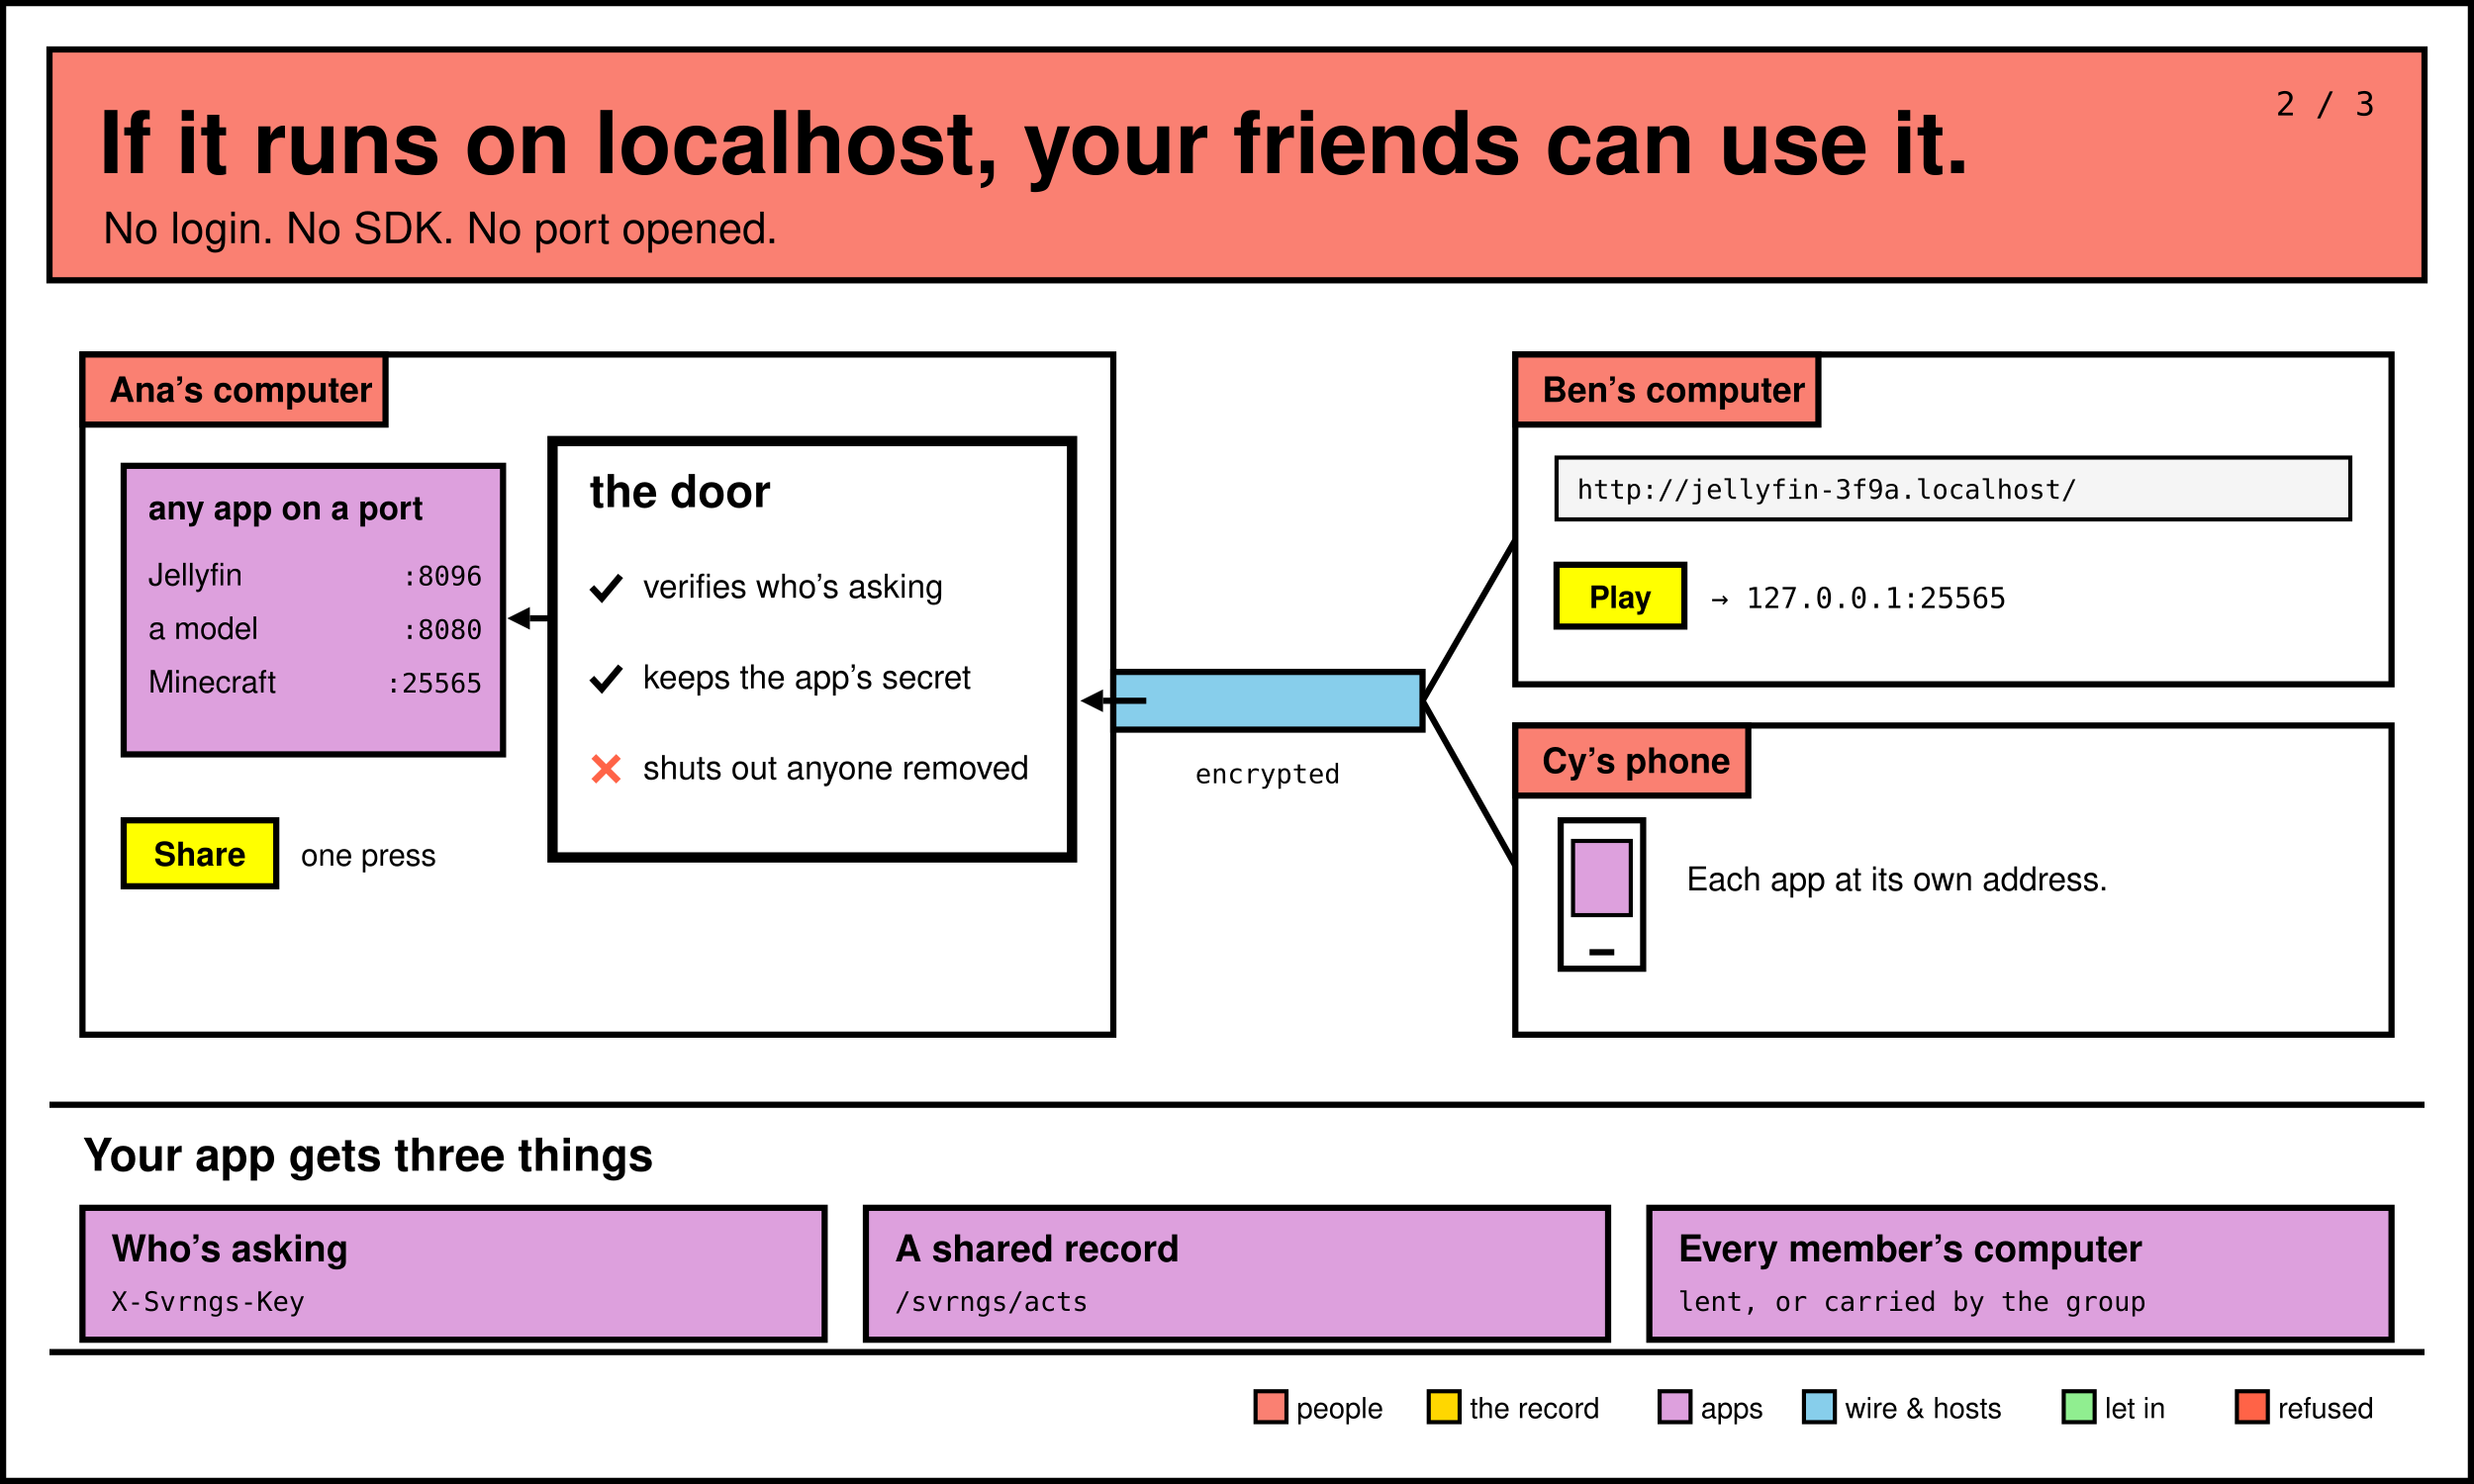
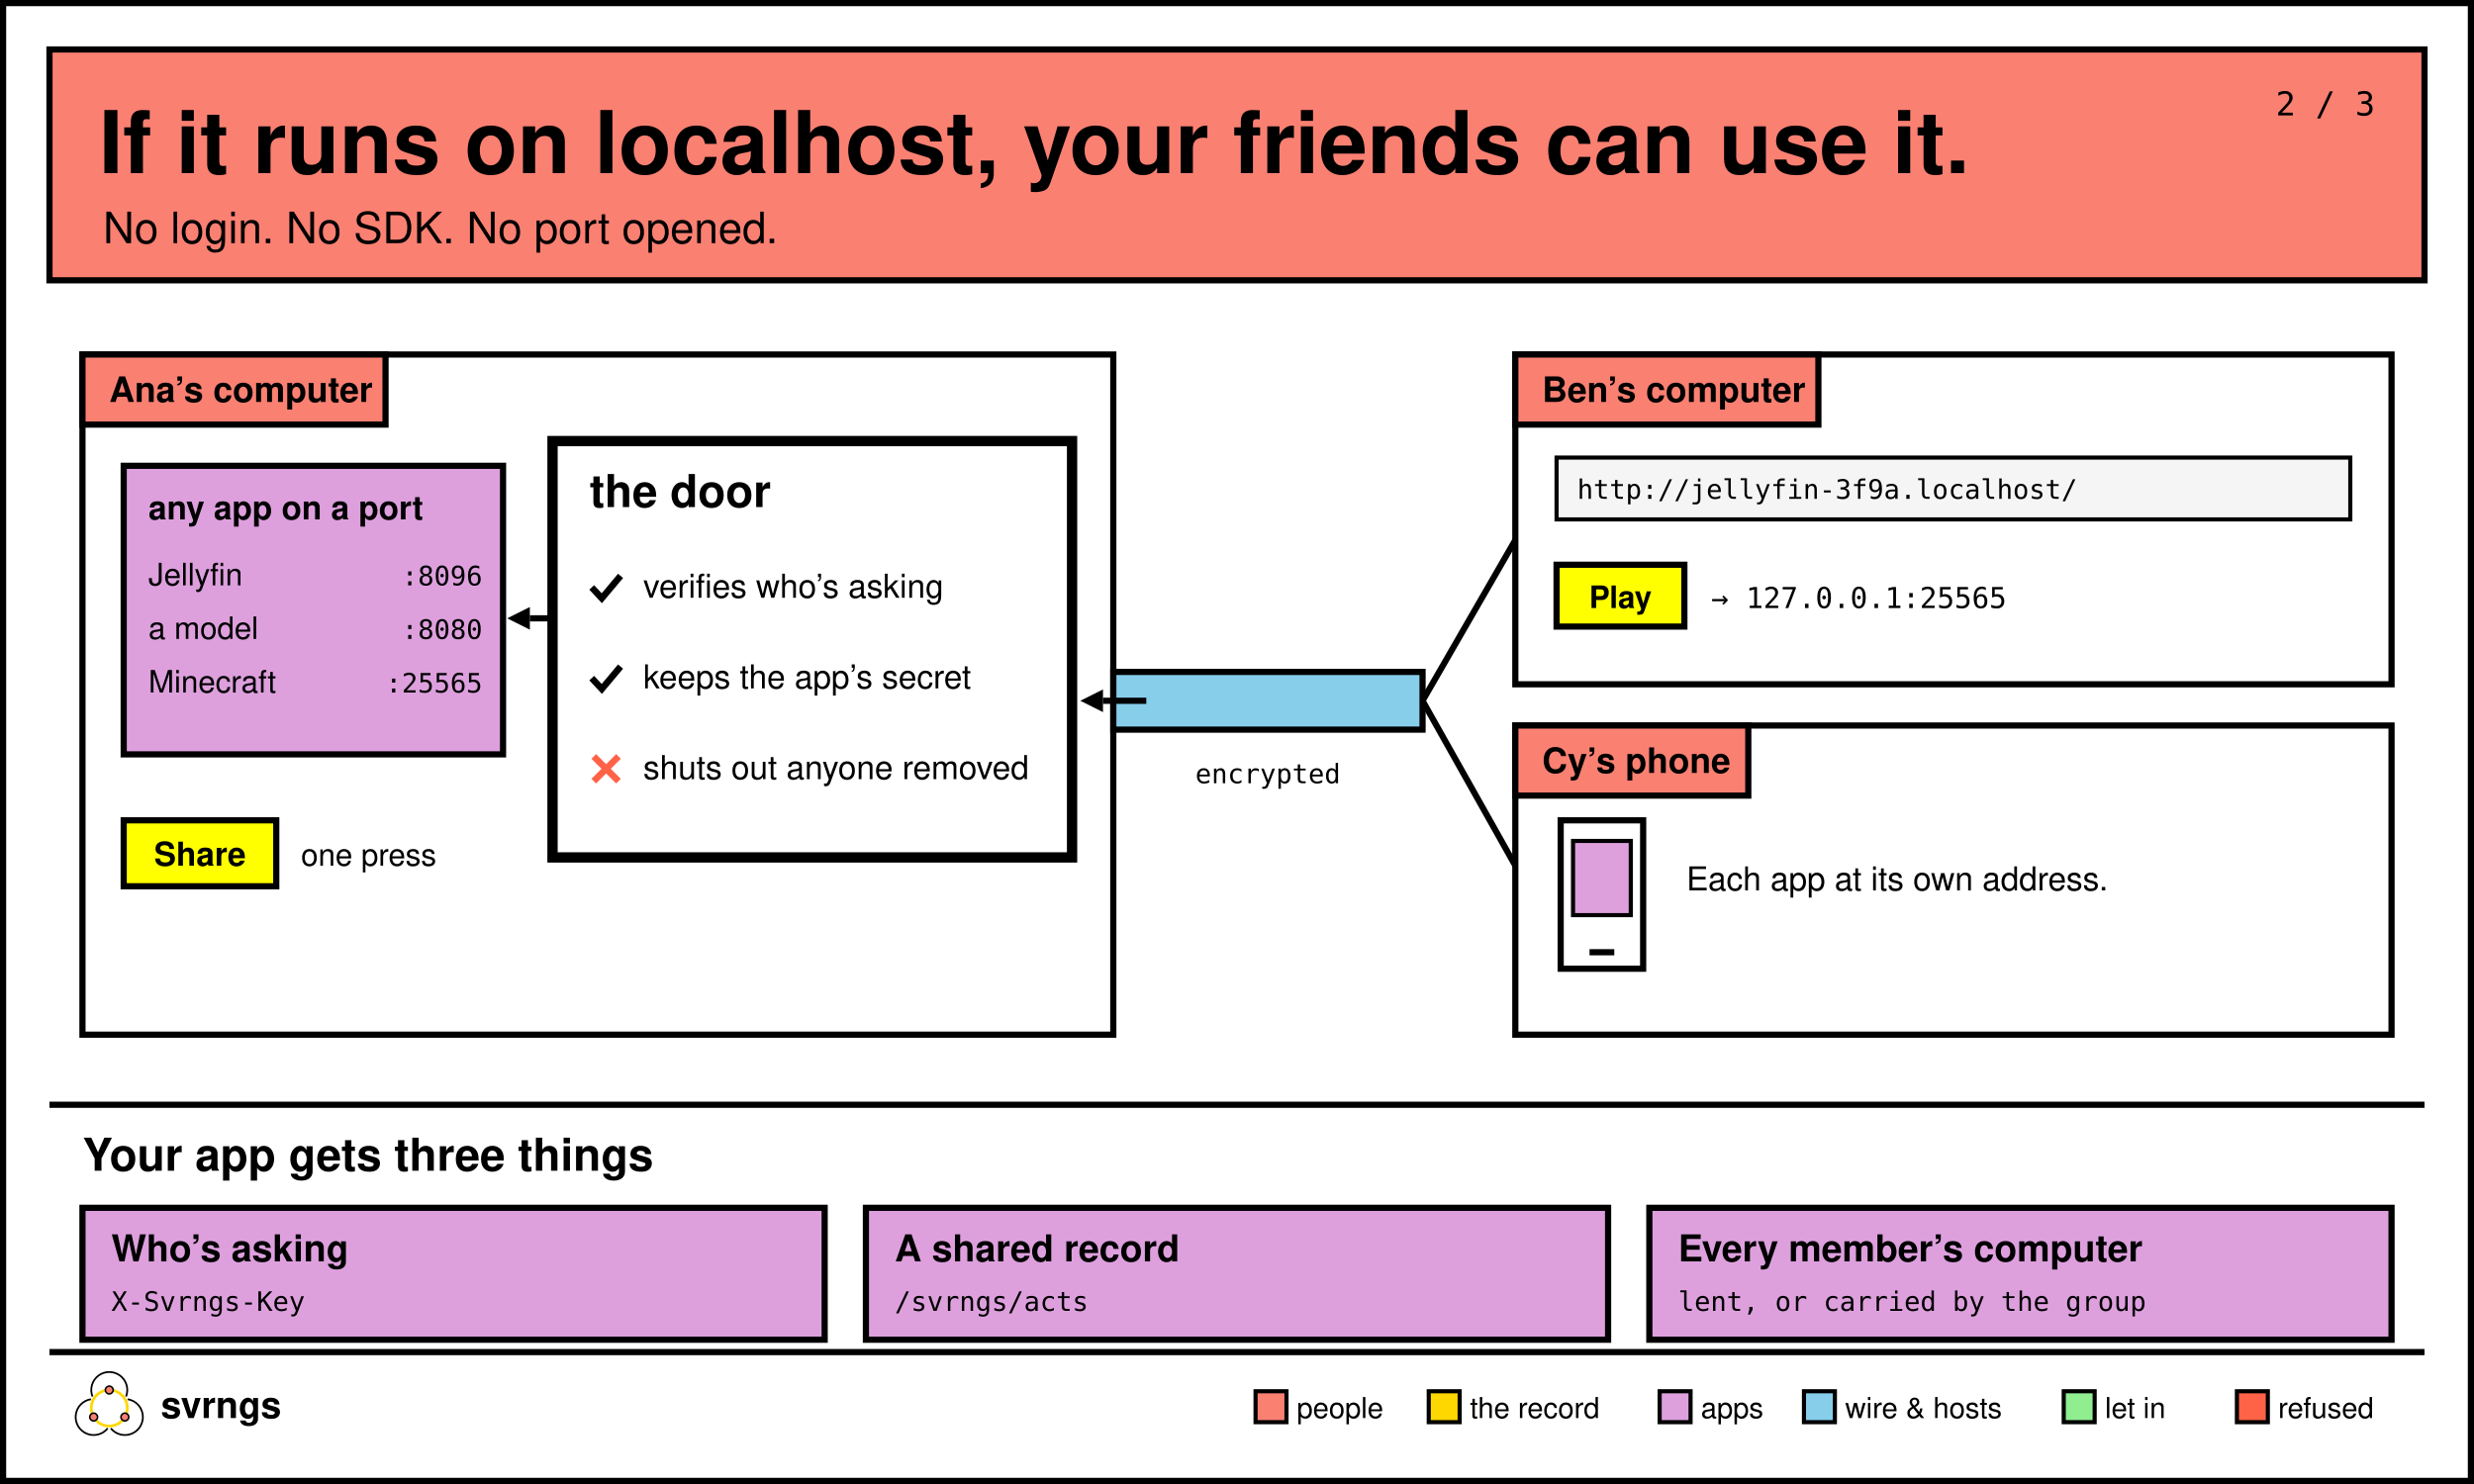
<svg xmlns="http://www.w3.org/2000/svg" viewBox="0 0 1200 720" width="1200" height="720" role="img" aria-labelledby="t d">
  <rect x="0" y="0" width="1200" height="720" fill="white" />
  <rect x="1.5" y="1.5" width="1197" height="717" fill="none" stroke="black" stroke-width="3" />
  <rect x="24" y="24" width="1152" height="112" fill="salmon" stroke="black" stroke-width="3" />
  <text x="48" y="84" font-family="system-ui, -apple-system, 'Segoe UI', Helvetica, Arial, sans-serif" font-size="42" font-weight="900" text-anchor="start" fill="black">If it runs on localhost, your friends can use it.</text>
  <text x="50" y="118" font-family="system-ui, -apple-system, 'Segoe UI', Helvetica, Arial, sans-serif" font-size="21" font-weight="400" text-anchor="start" fill="black">No login. No SDK. No port opened.</text>
  <text x="1152" y="56" font-family="ui-monospace, 'SF Mono', SFMono-Regular, Menlo, Consolas, monospace" font-size="16" font-weight="400" text-anchor="end" fill="black">2 / 3</text>
  <rect x="40" y="172" width="500" height="330" fill="white" stroke="black" stroke-width="3" />
  <rect x="40" y="172" width="147" height="34" fill="salmon" stroke="black" stroke-width="3" />
  <text x="53" y="195" font-family="system-ui, -apple-system, 'Segoe UI', Helvetica, Arial, sans-serif" font-size="17" font-weight="700" text-anchor="start" fill="black">Ana’s computer</text>
  <rect x="60" y="226" width="184" height="140" fill="plum" stroke="black" stroke-width="3" />
  <text x="72" y="252" font-family="system-ui, -apple-system, 'Segoe UI', Helvetica, Arial, sans-serif" font-size="16" font-weight="700" text-anchor="start" fill="black">any app on a port</text>
  <text x="72" y="284" font-family="system-ui, -apple-system, 'Segoe UI', Helvetica, Arial, sans-serif" font-size="15" font-weight="400" text-anchor="start" fill="black">Jellyfin</text>
  <text x="234" y="284" font-family="ui-monospace, 'SF Mono', SFMono-Regular, Menlo, Consolas, monospace" font-size="13" font-weight="400" text-anchor="end" fill="black">:8096</text>
  <text x="72" y="310" font-family="system-ui, -apple-system, 'Segoe UI', Helvetica, Arial, sans-serif" font-size="15" font-weight="400" text-anchor="start" fill="black">a model</text>
  <text x="234" y="310" font-family="ui-monospace, 'SF Mono', SFMono-Regular, Menlo, Consolas, monospace" font-size="13" font-weight="400" text-anchor="end" fill="black">:8080</text>
  <text x="72" y="336" font-family="system-ui, -apple-system, 'Segoe UI', Helvetica, Arial, sans-serif" font-size="15" font-weight="400" text-anchor="start" fill="black">Minecraft</text>
  <text x="234" y="336" font-family="ui-monospace, 'SF Mono', SFMono-Regular, Menlo, Consolas, monospace" font-size="13" font-weight="400" text-anchor="end" fill="black">:25565</text>
  <rect x="60" y="398" width="74" height="32" fill="yellow" stroke="black" stroke-width="3" />
  <text x="97" y="420" font-family="system-ui, -apple-system, 'Segoe UI', Helvetica, Arial, sans-serif" font-size="16" font-weight="700" text-anchor="middle" fill="black">Share</text>
  <text x="146" y="420" font-family="system-ui, -apple-system, 'Segoe UI', Helvetica, Arial, sans-serif" font-size="15" font-weight="400" text-anchor="start" fill="black">one press</text>
  <line x1="268" y1="300" x2="257" y2="300" stroke="black" stroke-width="3" />
  <path d="M246 300 L257.0 294.5 L257.0 305.5 Z" fill="black" />
  <rect x="268" y="214" width="252" height="202" fill="white" stroke="black" stroke-width="5" />
  <text x="286" y="246" font-family="system-ui, -apple-system, 'Segoe UI', Helvetica, Arial, sans-serif" font-size="22" font-weight="900" text-anchor="start" fill="black">the door</text>
  <path d="M287 285 L291.9 290.25 L301 279.4" fill="none" stroke="black" stroke-width="3.2" />
  <text x="312" y="290" font-family="system-ui, -apple-system, 'Segoe UI', Helvetica, Arial, sans-serif" font-size="16" font-weight="400" text-anchor="start" fill="black">verifies who’s asking</text>
  <path d="M287 329 L291.9 334.25 L301 323.4" fill="none" stroke="black" stroke-width="3.2" />
  <text x="312" y="334" font-family="system-ui, -apple-system, 'Segoe UI', Helvetica, Arial, sans-serif" font-size="16" font-weight="400" text-anchor="start" fill="black">keeps the app’s secret</text>
  <path d="M288 367 L300 379 M300 367 L288 379" fill="none" stroke="tomato" stroke-width="3.2" />
  <text x="312" y="378" font-family="system-ui, -apple-system, 'Segoe UI', Helvetica, Arial, sans-serif" font-size="16" font-weight="400" text-anchor="start" fill="black">shuts out anyone removed</text>
  <rect x="540" y="326" width="150" height="28" fill="skyblue" stroke="black" stroke-width="3" />
  <line x1="556" y1="340" x2="535" y2="340" stroke="black" stroke-width="3" />
  <path d="M524 340 L535.0 334.5 L535.0 345.5 Z" fill="black" />
  <text x="615" y="380" font-family="ui-monospace, 'SF Mono', SFMono-Regular, Menlo, Consolas, monospace" font-size="13" font-weight="400" text-anchor="middle" fill="black">encrypted</text>
  <line x1="690" y1="340" x2="735" y2="262" stroke="black" stroke-width="3" />
  <line x1="690" y1="340" x2="735" y2="420" stroke="black" stroke-width="3" />
  <rect x="735" y="172" width="425" height="160" fill="white" stroke="black" stroke-width="3" />
  <rect x="735" y="172" width="147" height="34" fill="salmon" stroke="black" stroke-width="3" />
  <text x="748" y="195" font-family="system-ui, -apple-system, 'Segoe UI', Helvetica, Arial, sans-serif" font-size="17" font-weight="700" text-anchor="start" fill="black">Ben’s computer</text>
  <rect x="755" y="222" width="385" height="30" fill="whitesmoke" stroke="black" stroke-width="2" />
  <text x="765" y="242" font-family="ui-monospace, 'SF Mono', SFMono-Regular, Menlo, Consolas, monospace" font-size="13" font-weight="400" text-anchor="start" fill="black">http://jellyfin-3f9a.localhost/</text>
  <rect x="755" y="274" width="62" height="30" fill="yellow" stroke="black" stroke-width="3" />
  <text x="786" y="295" font-family="system-ui, -apple-system, 'Segoe UI', Helvetica, Arial, sans-serif" font-size="15" font-weight="700" text-anchor="middle" fill="black">Play</text>
  <text x="830" y="295" font-family="ui-monospace, 'SF Mono', SFMono-Regular, Menlo, Consolas, monospace" font-size="14" font-weight="400" text-anchor="start" fill="black">→ 127.0.0.1:25565</text>
  <rect x="735" y="352" width="425" height="150" fill="white" stroke="black" stroke-width="3" />
  <rect x="735" y="352" width="113" height="34" fill="salmon" stroke="black" stroke-width="3" />
  <text x="748" y="375" font-family="system-ui, -apple-system, 'Segoe UI', Helvetica, Arial, sans-serif" font-size="17" font-weight="700" text-anchor="start" fill="black">Cy’s phone</text>
  <rect x="757" y="398" width="40" height="72" fill="white" stroke="black" stroke-width="3" />
  <line x1="771" y1="462" x2="783" y2="462" stroke="black" stroke-width="3" />
  <rect x="763" y="408" width="28" height="36" fill="plum" stroke="black" stroke-width="2" />
  <text x="818" y="432" font-family="system-ui, -apple-system, 'Segoe UI', Helvetica, Arial, sans-serif" font-size="16" font-weight="400" text-anchor="start" fill="black">Each app at its own address.</text>
  <line x1="24" y1="536" x2="1176" y2="536" stroke="black" stroke-width="3" />
  <text x="40" y="568" font-family="system-ui, -apple-system, 'Segoe UI', Helvetica, Arial, sans-serif" font-size="22" font-weight="900" text-anchor="start" fill="black">Your app gets three things</text>
  <rect x="40" y="586" width="360" height="64" fill="plum" stroke="black" stroke-width="3" />
  <text x="54" y="612" font-family="system-ui, -apple-system, 'Segoe UI', Helvetica, Arial, sans-serif" font-size="18" font-weight="700" text-anchor="start" fill="black">Who’s asking</text>
  <text x="54" y="636" font-family="ui-monospace, 'SF Mono', SFMono-Regular, Menlo, Consolas, monospace" font-size="13" font-weight="400" text-anchor="start" fill="black">X-Svrngs-Key</text>
  <rect x="420" y="586" width="360" height="64" fill="plum" stroke="black" stroke-width="3" />
  <text x="434" y="612" font-family="system-ui, -apple-system, 'Segoe UI', Helvetica, Arial, sans-serif" font-size="18" font-weight="700" text-anchor="start" fill="black">A shared record</text>
  <text x="434" y="636" font-family="ui-monospace, 'SF Mono', SFMono-Regular, Menlo, Consolas, monospace" font-size="13" font-weight="400" text-anchor="start" fill="black">/svrngs/acts</text>
  <rect x="800" y="586" width="360" height="64" fill="plum" stroke="black" stroke-width="3" />
  <text x="814" y="612" font-family="system-ui, -apple-system, 'Segoe UI', Helvetica, Arial, sans-serif" font-size="18" font-weight="700" text-anchor="start" fill="black">Every member’s computer</text>
  <text x="814" y="636" font-family="ui-monospace, 'SF Mono', SFMono-Regular, Menlo, Consolas, monospace" font-size="13" font-weight="400" text-anchor="start" fill="black">lent, or carried by the group</text>
  <line x1="24" y1="656" x2="1176" y2="656" stroke="black" stroke-width="3" />
+   <g transform="translate(53 683.14) scale(0.19)">
+     <circle cx="0" cy="0" r="46" fill="none" stroke="gold" stroke-width="7" />
+     <path d="M-42.87 -29.33 A46 46 0 1 1 42.87 -29.33" fill="none" stroke="black" stroke-width="4.5" />
+     <path d="M46.84 -22.46 A46 46 0 1 1 3.96 51.79" fill="none" stroke="black" stroke-width="4.5" />
+     <path d="M-3.96 51.79 A46 46 0 1 1 -46.84 -22.46" fill="none" stroke="black" stroke-width="4.5" />
+     <circle cx="0" cy="-46" r="10" fill="salmon" stroke="black" stroke-width="4" />
+     <circle cx="39.84" cy="23" r="10" fill="salmon" stroke="black" stroke-width="4" />
+     <circle cx="-39.84" cy="23" r="10" fill="salmon" stroke="black" stroke-width="4" />
+   </g>
+   <text x="78" y="688" font-family="system-ui, -apple-system, 'Segoe UI', Helvetica, Arial, sans-serif" font-size="18" font-weight="900" text-anchor="start" fill="black">svrngs</text>
  <text x="1105" y="688" font-family="system-ui, -apple-system, 'Segoe UI', Helvetica, Arial, sans-serif" font-size="14" font-weight="400" text-anchor="start" fill="black">refused</text>
  <rect x="1085" y="675" width="15" height="15" fill="tomato" stroke="black" stroke-width="2" />
  <text x="1021" y="688" font-family="system-ui, -apple-system, 'Segoe UI', Helvetica, Arial, sans-serif" font-size="14" font-weight="400" text-anchor="start" fill="black">let in</text>
  <rect x="1001" y="675" width="15" height="15" fill="lightgreen" stroke="black" stroke-width="2" />
  <text x="895" y="688" font-family="system-ui, -apple-system, 'Segoe UI', Helvetica, Arial, sans-serif" font-size="14" font-weight="400" text-anchor="start" fill="black">wire &amp; hosts</text>
  <rect x="875" y="675" width="15" height="15" fill="skyblue" stroke="black" stroke-width="2" />
  <text x="825" y="688" font-family="system-ui, -apple-system, 'Segoe UI', Helvetica, Arial, sans-serif" font-size="14" font-weight="400" text-anchor="start" fill="black">apps</text>
  <rect x="805" y="675" width="15" height="15" fill="plum" stroke="black" stroke-width="2" />
  <text x="713" y="688" font-family="system-ui, -apple-system, 'Segoe UI', Helvetica, Arial, sans-serif" font-size="14" font-weight="400" text-anchor="start" fill="black">the record</text>
  <rect x="693" y="675" width="15" height="15" fill="gold" stroke="black" stroke-width="2" />
  <text x="629" y="688" font-family="system-ui, -apple-system, 'Segoe UI', Helvetica, Arial, sans-serif" font-size="14" font-weight="400" text-anchor="start" fill="black">people</text>
  <rect x="609" y="675" width="15" height="15" fill="salmon" stroke="black" stroke-width="2" />
</svg>
